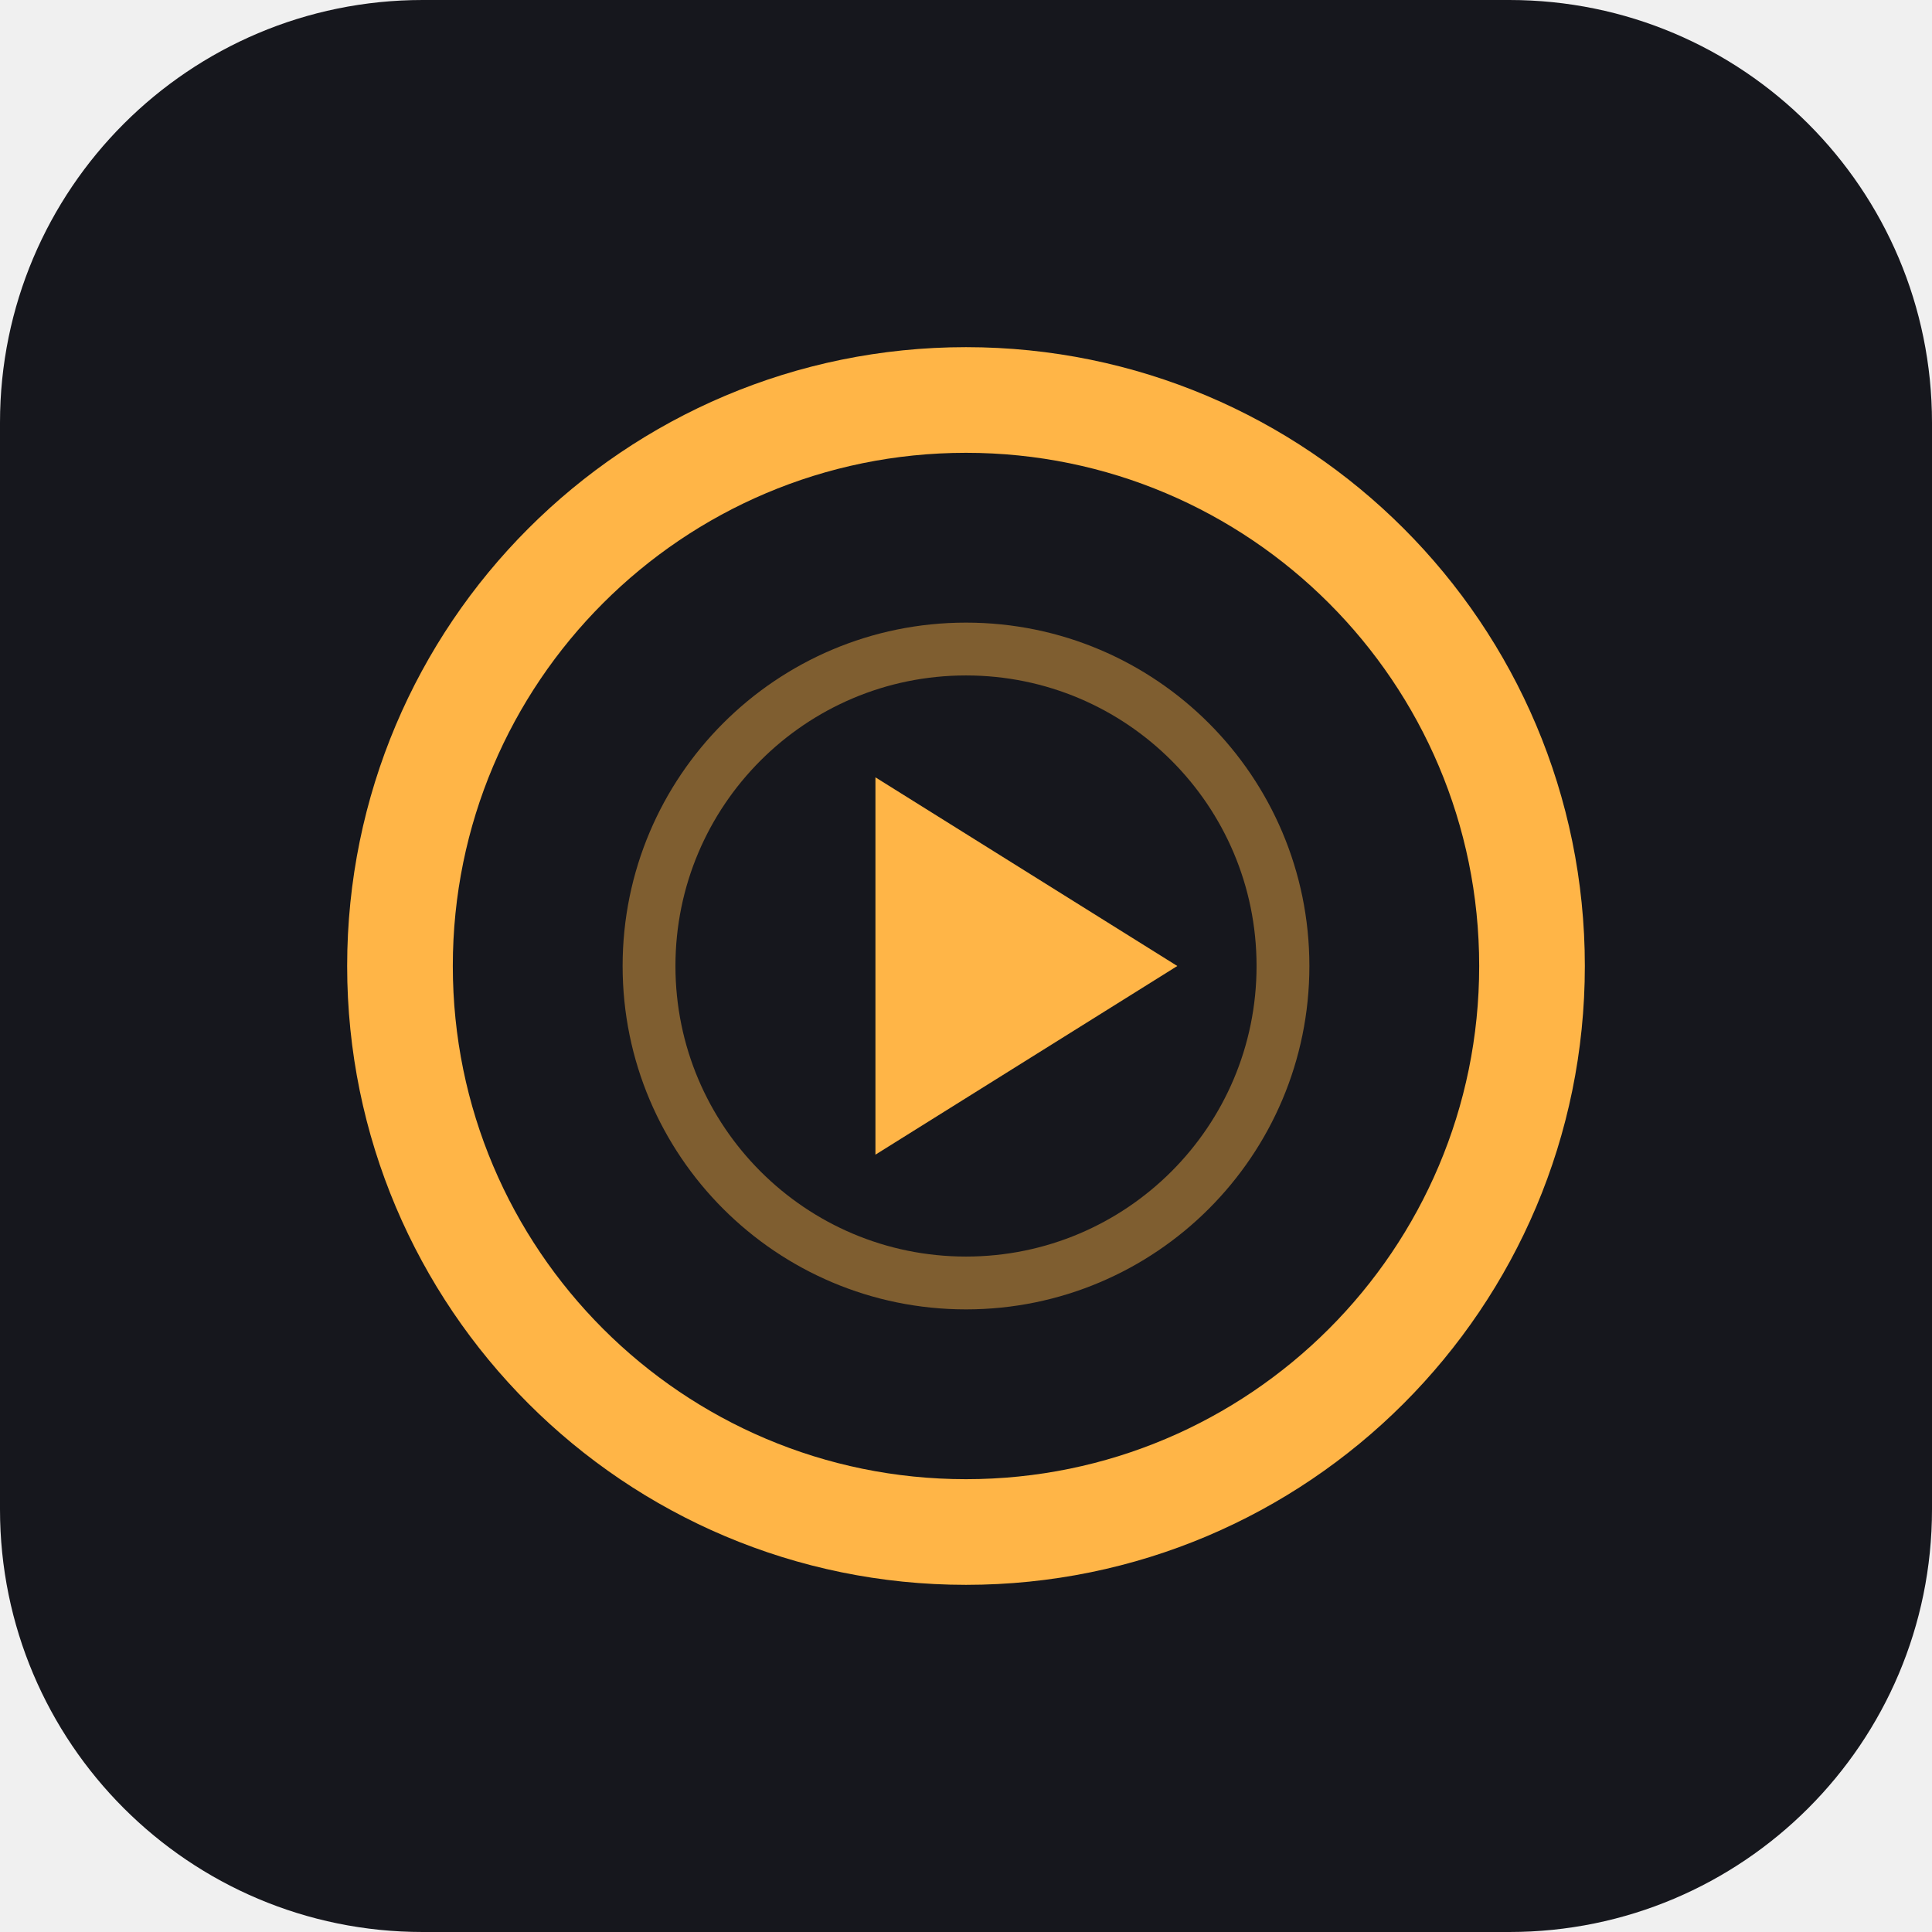
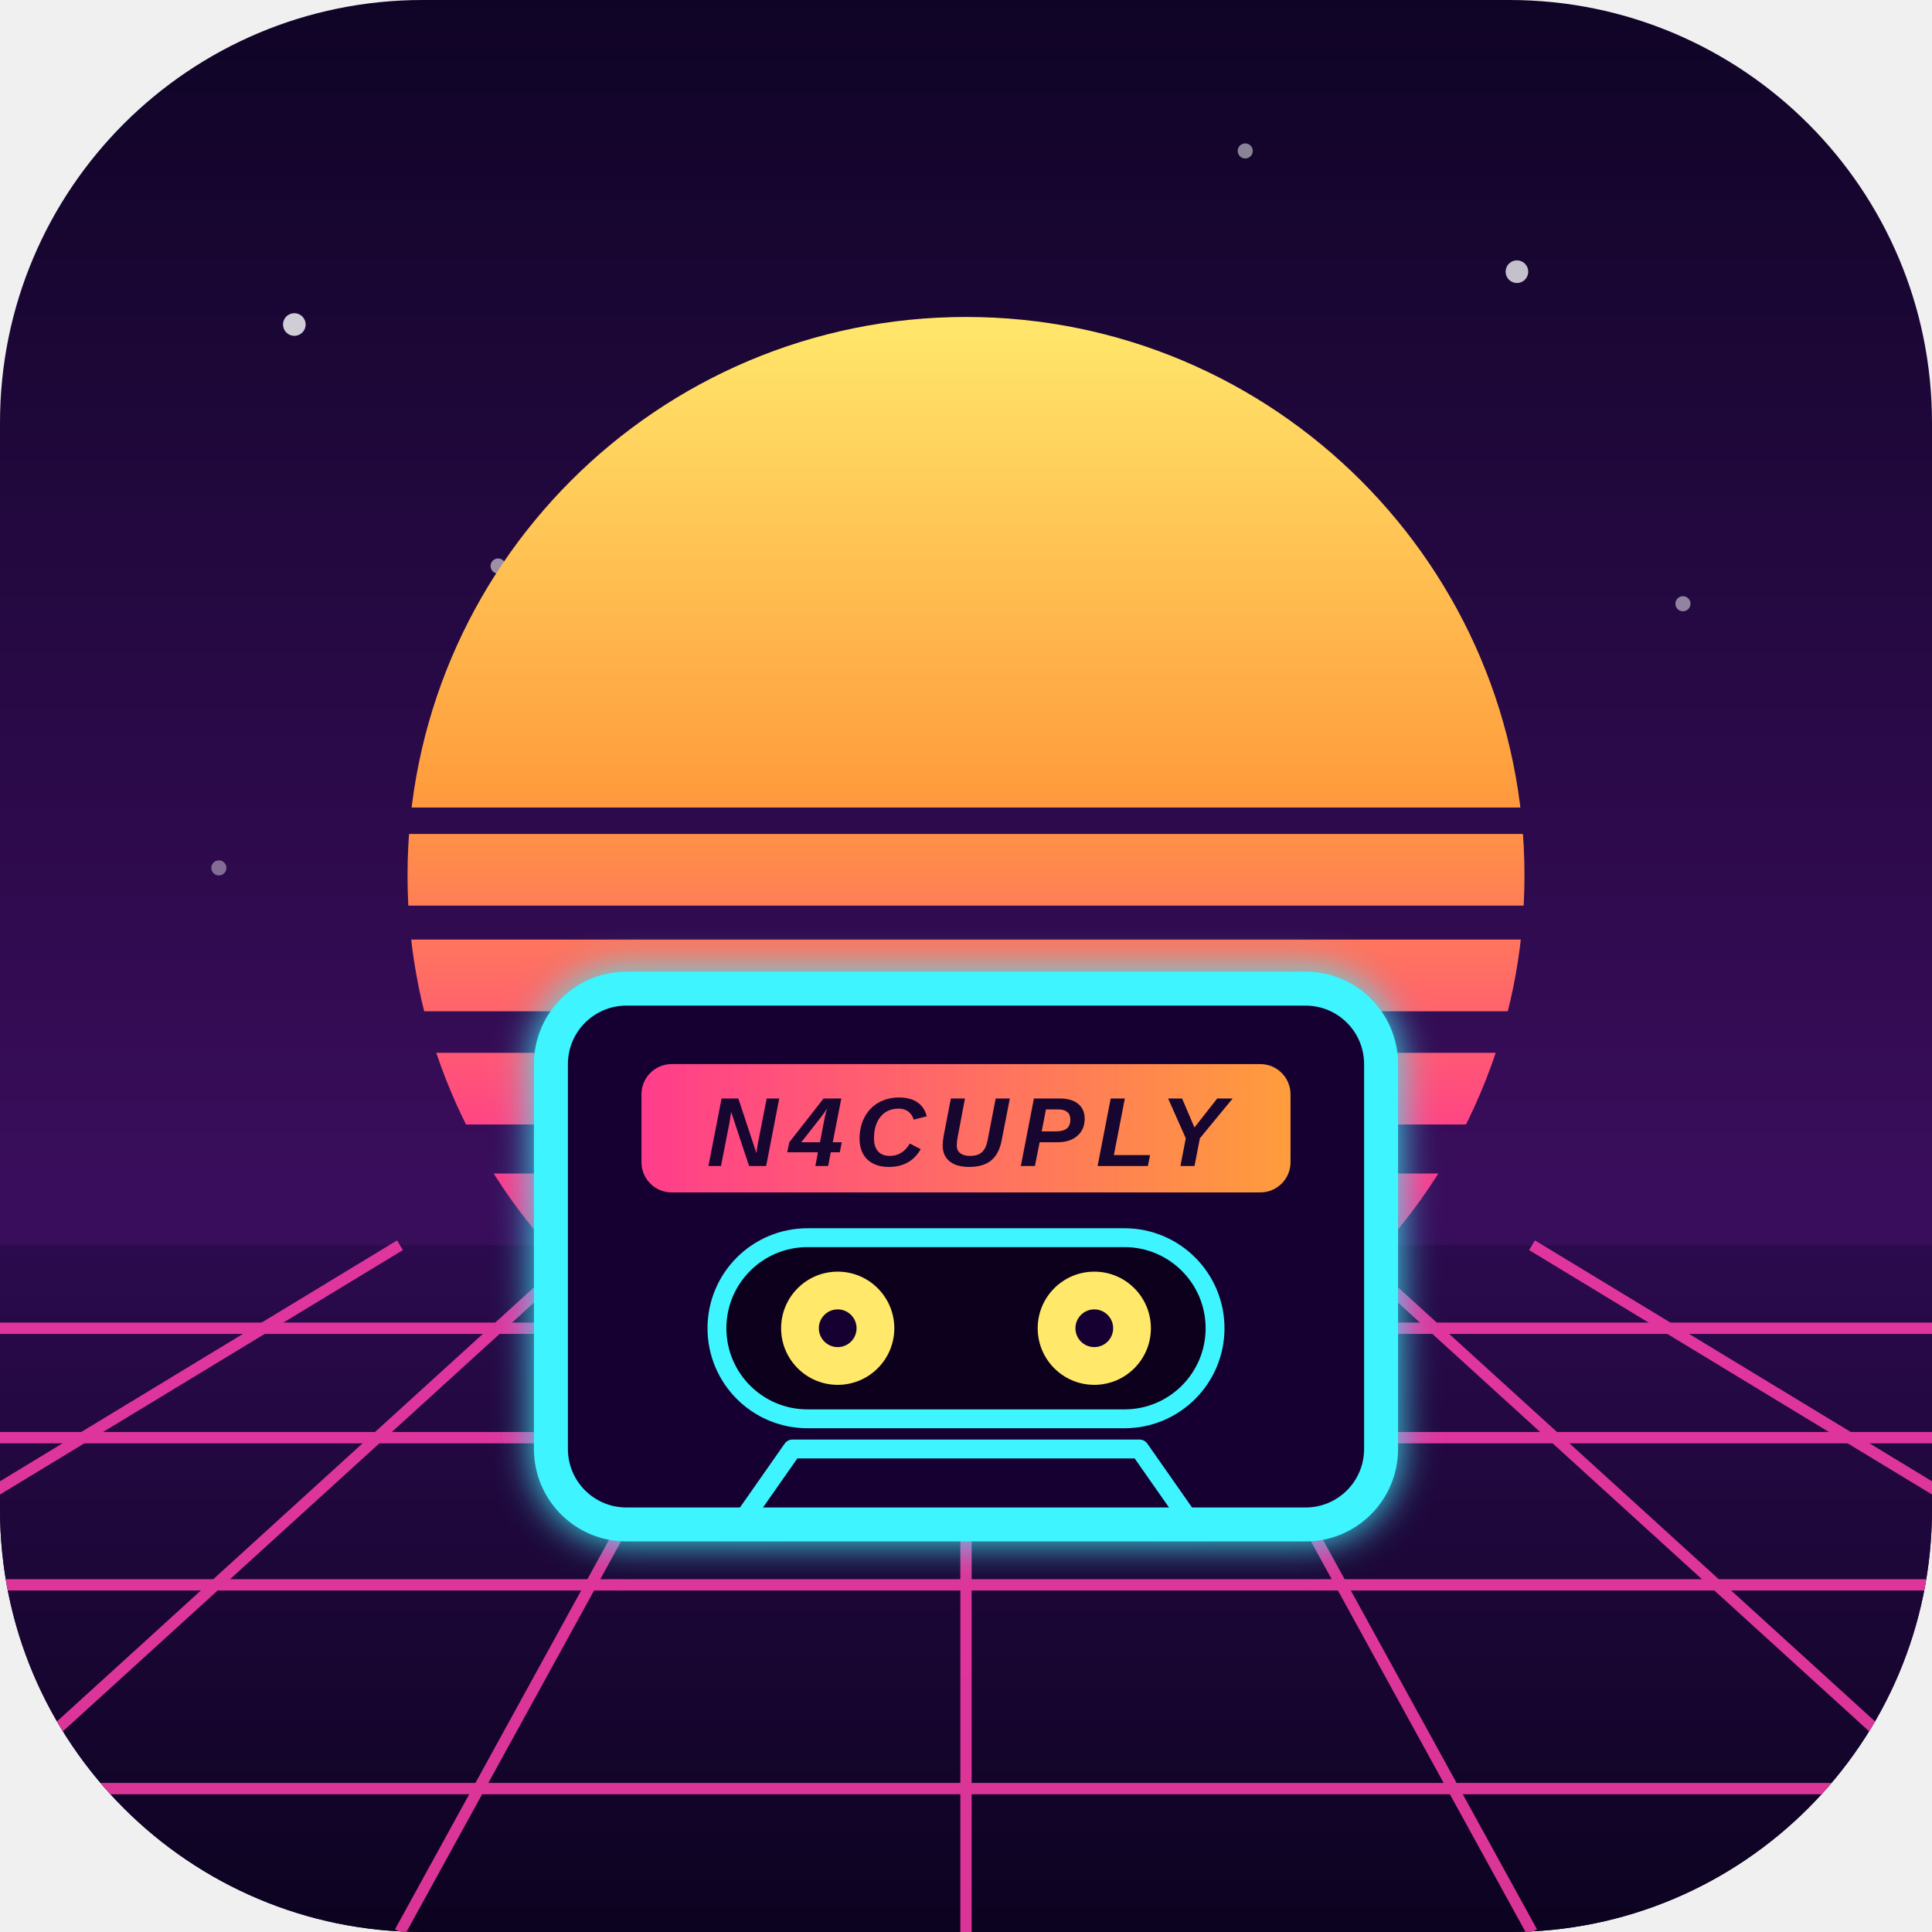
<svg xmlns="http://www.w3.org/2000/svg" viewBox="0 0 512 512">
-   <rect width="512" height="512" rx="112" fill="#16171d" />
-   <circle cx="256" cy="256" r="150" fill="none" stroke="#ffb547" stroke-width="28" />
-   <circle cx="256" cy="256" r="84" fill="none" stroke="#ffb547" stroke-opacity=".45" stroke-width="14" />
-   <path d="M232 206v100l80-50z" fill="#ffb547" />
+   <defs>
+     <linearGradient id="sky" x1="0" y1="0" x2="0" y2="1">
+       <stop offset="0" stop-color="#0f0426" />
+       <stop offset=".62" stop-color="#3a0d5c" />
+       <stop offset="1" stop-color="#14052c" />
+     </linearGradient>
+     <linearGradient id="sun" x1="0" y1="0" x2="0" y2="1">
+       <stop offset="0" stop-color="#ffe86b" />
+       <stop offset=".42" stop-color="#ff9d3c" />
+       <stop offset=".75" stop-color="#ff3d8b" />
+       <stop offset="1" stop-color="#c41a8f" />
+     </linearGradient>
+     <linearGradient id="floor" x1="0" y1="0" x2="0" y2="1">
+       <stop offset="0" stop-color="#2b0a4d" />
+       <stop offset="1" stop-color="#0c0320" />
+     </linearGradient>
+     <linearGradient id="label" x1="0" y1="0" x2="1" y2="0">
+       <stop offset="0" stop-color="#ff3d8b" />
+       <stop offset="1" stop-color="#ff9d3c" />
+     </linearGradient>
+     <mask id="cuts">
+       <rect width="512" height="512" fill="#fff" />
+       <rect x="0" y="214" width="512" height="7" fill="#000" />
+       <rect x="0" y="240" width="512" height="9" fill="#000" />
+       <rect x="0" y="268" width="512" height="11" fill="#000" />
+       <rect x="0" y="298" width="512" height="13" fill="#000" />
+     </mask>
+     <clipPath id="tile">
+       <rect width="512" height="512" rx="112" />
+     </clipPath>
+     <filter id="glow" x="-20%" y="-20%" width="140%" height="140%">
+       <feGaussianBlur stdDeviation="5" result="b" />
+       <feMerge>
+         <feMergeNode in="b" />
+         <feMergeNode in="SourceGraphic" />
+       </feMerge>
+     </filter>
+   </defs>
+   <g clip-path="url(#tile)">
+     <rect width="512" height="512" fill="url(#sky)" />
+     <g fill="#fff">
+       <circle cx="78" cy="86" r="3" opacity=".8" />
+       <circle cx="132" cy="150" r="2" opacity=".55" />
+       <circle cx="402" cy="72" r="3" opacity=".75" />
+       <circle cx="446" cy="160" r="2" opacity=".5" />
+       <circle cx="330" cy="40" r="2" opacity=".5" />
+       <circle cx="58" cy="230" r="2" opacity=".4" />
+     </g>
+     <circle cx="256" cy="232" r="148" fill="url(#sun)" mask="url(#cuts)" />
+     <rect x="0" y="330" width="512" height="182" fill="url(#floor)" />
+     <g stroke="#ff3dac" stroke-width="3" fill="none" opacity=".85">
+       <path d="M0 352H512M0 381H512M0 420H512M0 474H512" />
+       <path d="M256 330V512M206 330L106 512M306 330L406 512M156 330L-44 512M356 330L556 512M106 330L-194 512M406 330L706 512" />
+     </g>
+     <path d="M0 330H512" stroke="#ff7ad9" stroke-width="5" filter="url(#glow)" />
+     <g filter="url(#glow)">
+       <rect x="146" y="262" width="220" height="142" rx="20" fill="#170630" stroke="#3ef4ff" stroke-width="9" />
+       <rect x="170" y="282" width="172" height="34" rx="8" fill="url(#label)" />
+       <rect x="190" y="328" width="132" height="48" rx="24" fill="#0b021b" stroke="#3ef4ff" stroke-width="5" />
+       <circle cx="222" cy="352" r="15" fill="#ffe86b" />
+       <circle cx="290" cy="352" r="15" fill="#ffe86b" />
+       <circle cx="222" cy="352" r="5" fill="#170630" />
+       <circle cx="290" cy="352" r="5" fill="#170630" />
+       <path d="M196 404L210 384H302L316 404" fill="none" stroke="#3ef4ff" stroke-width="5" stroke-linejoin="round" />
+     </g>
+     <text x="256" y="309" text-anchor="middle" font-family="Arial Black, Arial, Helvetica, sans-serif" font-size="26" font-weight="900" font-style="italic" letter-spacing="3" fill="#170630">N4CUPLY</text>
+   </g>
</svg>
